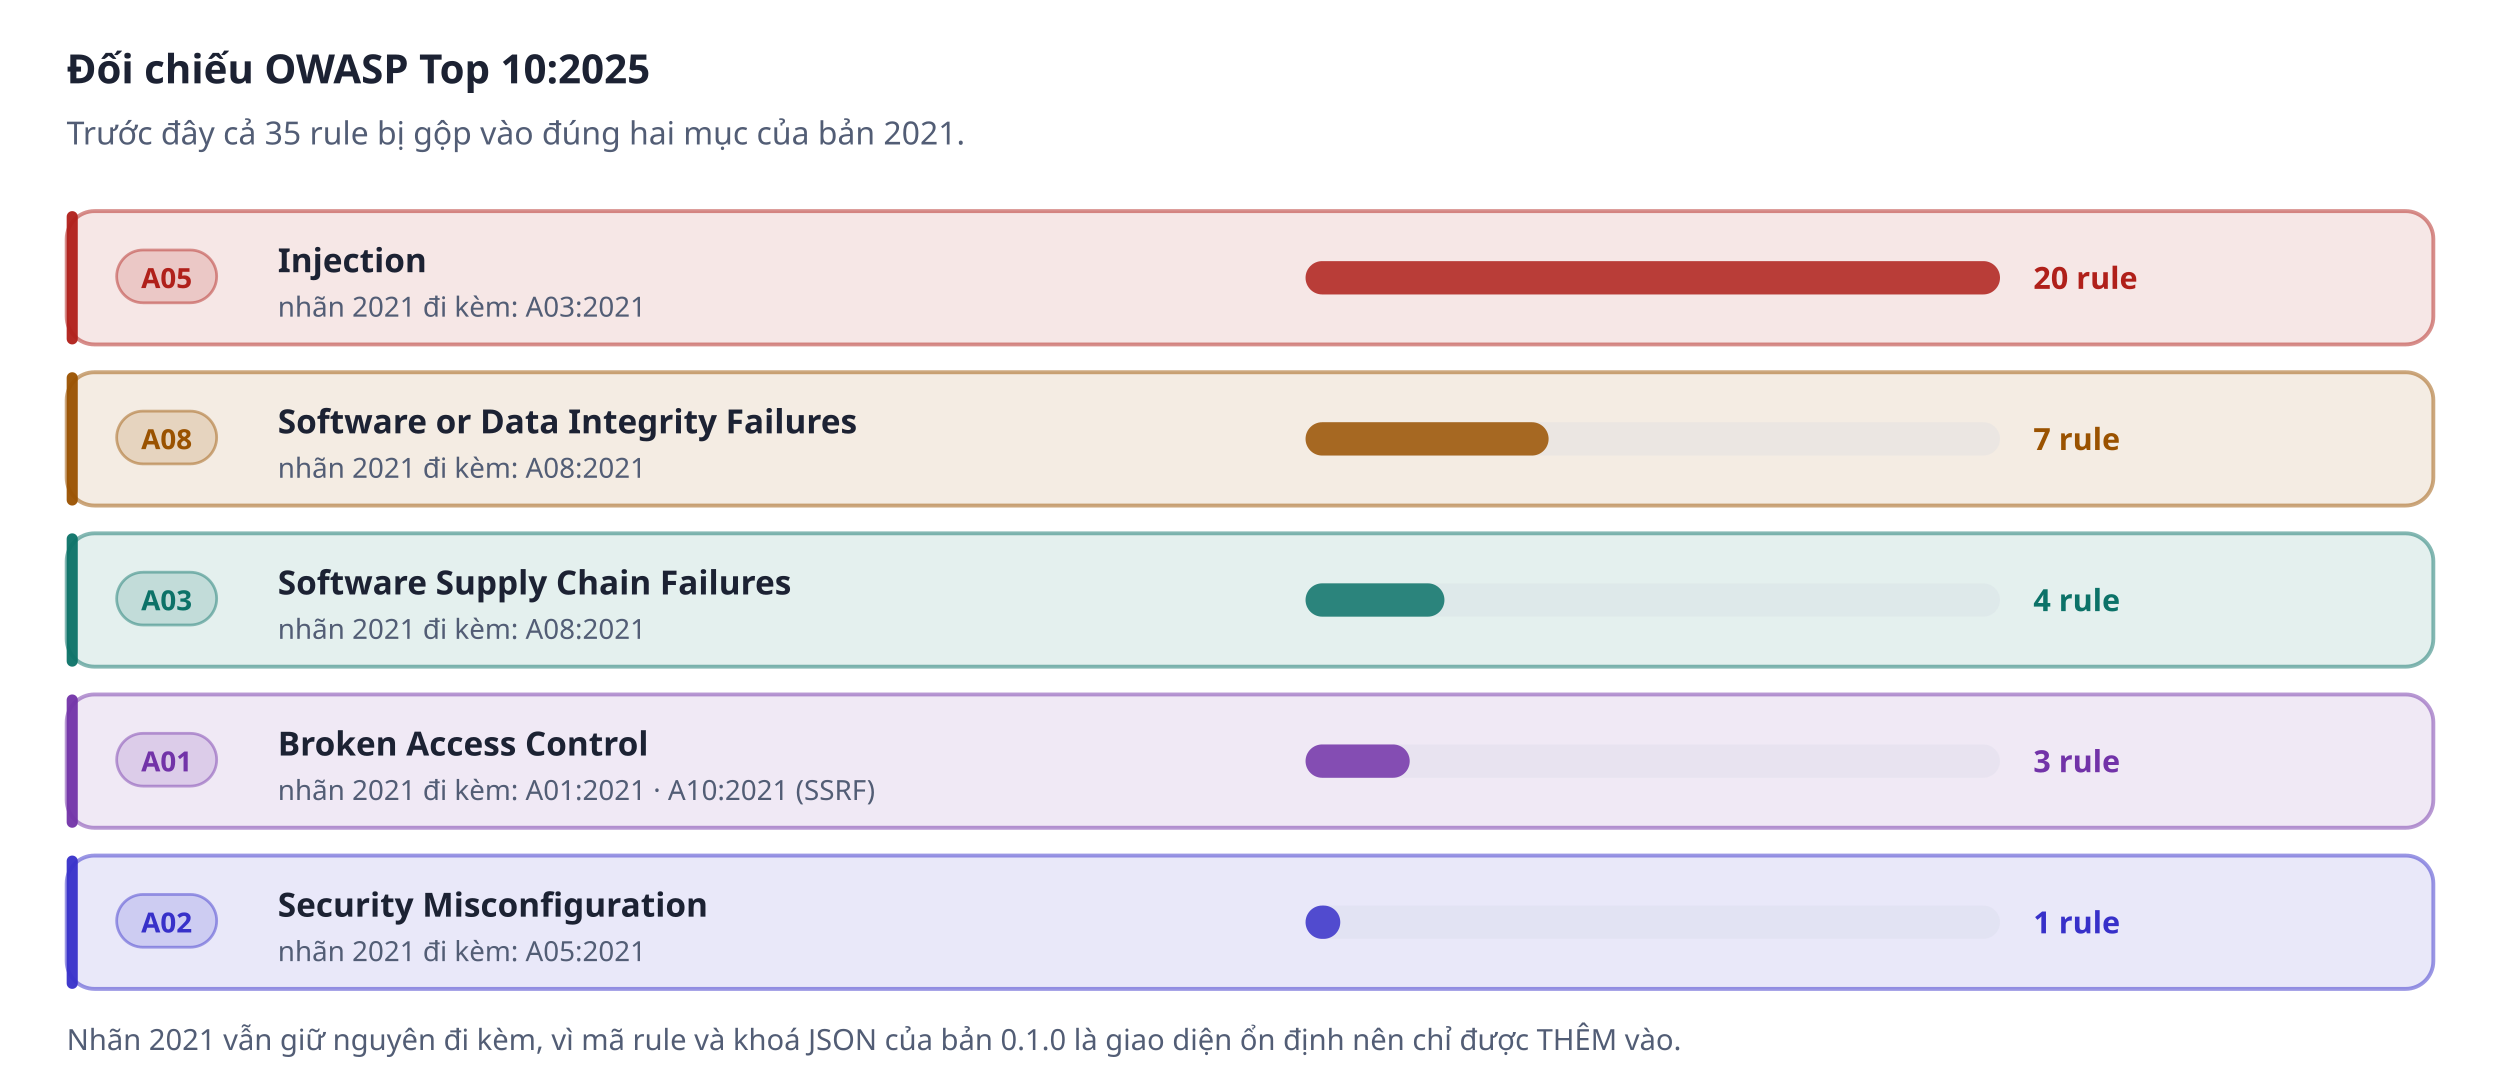
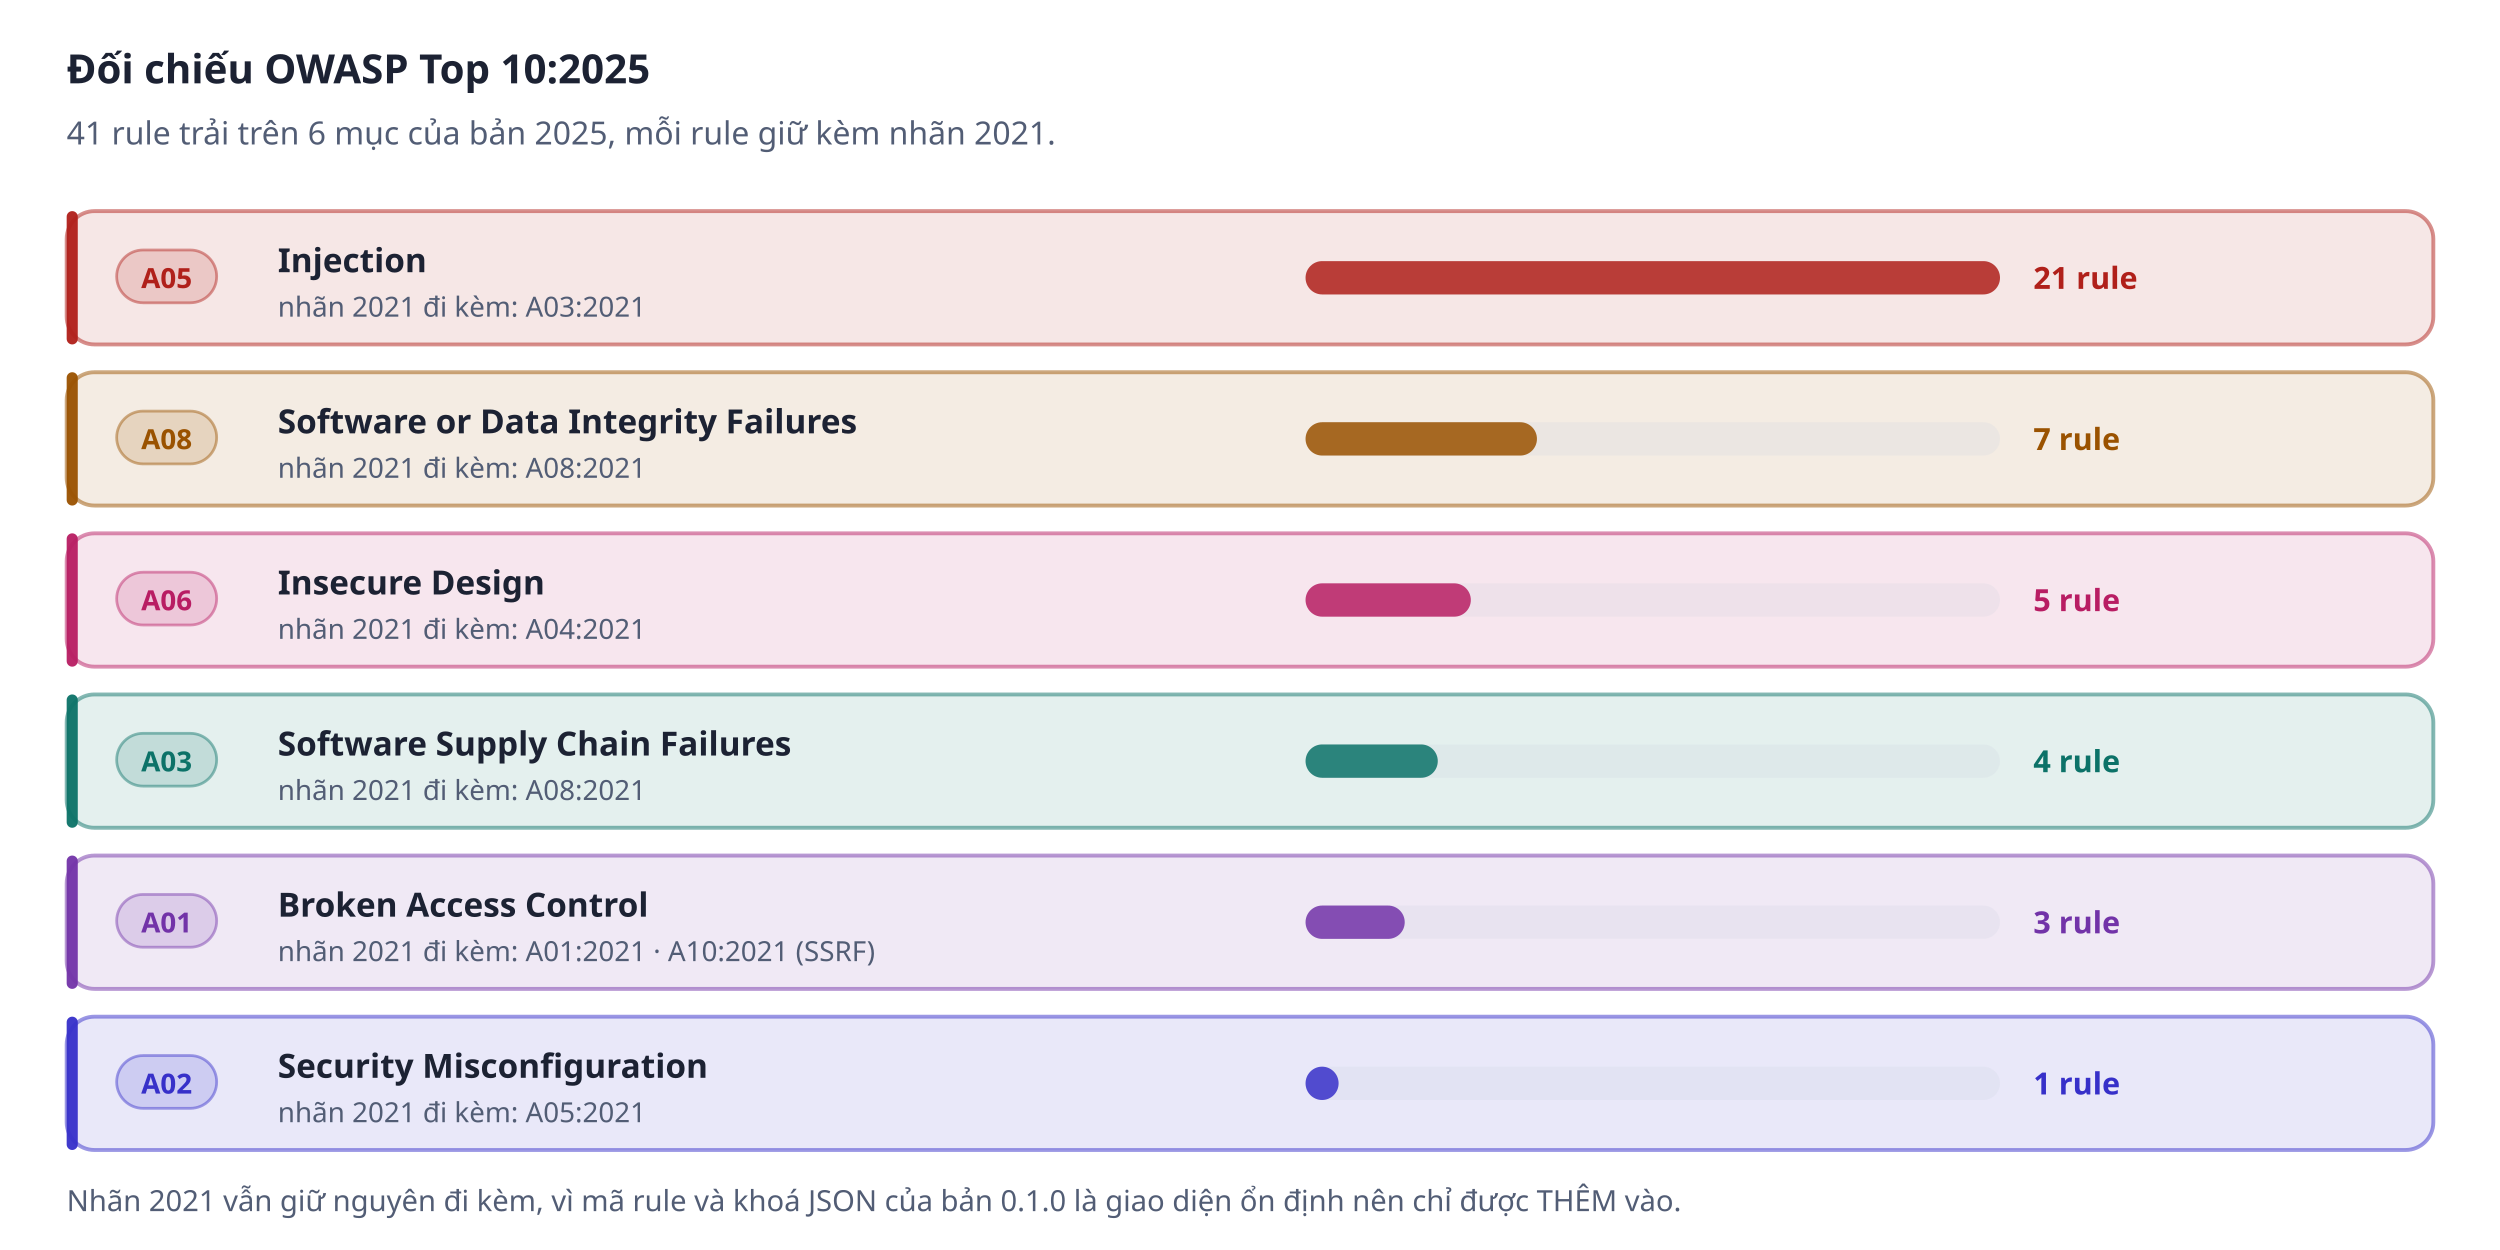
- <svg xmlns="http://www.w3.org/2000/svg" viewBox="0 0 900 392" width="900" height="392" role="img">
+ <svg xmlns="http://www.w3.org/2000/svg" viewBox="0 0 900 450" width="900" height="450" role="img">
  <defs>
    <marker id="alight" viewBox="0 0 10 10" refX="9" refY="5" markerWidth="6" markerHeight="6" orient="auto-start-reverse">
      <path d="M 0 0 L 10 5 L 0 10 z" fill="#525d75" opacity="0.75" />
    </marker>
  </defs>
  <text x="24" y="30" font-family="Segoe UI, system-ui, -apple-system, sans-serif" font-size="14.5" fill="#1c2233" text-anchor="start" font-weight="700">Đối chiếu OWASP Top 10:2025</text>
-   <text x="24" y="52" font-family="Segoe UI, system-ui, -apple-system, sans-serif" font-size="11.5" fill="#525d75" text-anchor="start" font-weight="400">Trước đây cả 35 rule bị gộp vào đúng hai mục của bản 2021.</text>
+   <text x="24" y="52" font-family="Segoe UI, system-ui, -apple-system, sans-serif" font-size="11.5" fill="#525d75" text-anchor="start" font-weight="400">41 rule trải trên 6 mục của bản 2025, mỗi rule giữ kèm nhãn 2021.</text>
  <rect x="24" y="76" width="852" height="48" rx="10" fill="#b0201a" opacity="0.11" />
  <rect x="24" y="76" width="852" height="48" rx="10" fill="none" stroke="#b0201a" stroke-width="1.4" opacity="0.50" />
  <rect x="24" y="76" width="4" height="48" rx="2" fill="#b0201a" opacity="0.95" />
  <rect x="42" y="90" width="36" height="19" rx="9.5" fill="#b0201a" opacity="0.16" />
  <rect x="42" y="90" width="36" height="19" rx="9.5" fill="none" stroke="#b0201a" stroke-width="1" opacity="0.45" />
  <text x="60" y="103.7" font-family="Segoe UI, system-ui, -apple-system, sans-serif" font-size="10" fill="#b0201a" text-anchor="middle" font-weight="700">A05</text>
  <text x="100" y="98" font-family="Segoe UI, system-ui, -apple-system, sans-serif" font-size="12" fill="#1c2233" text-anchor="start" font-weight="700">Injection</text>
  <text x="100" y="114" font-family="Segoe UI, system-ui, -apple-system, sans-serif" font-size="10" fill="#525d75" text-anchor="start" font-weight="400">nhãn 2021 đi kèm: A03:2021</text>
  <rect x="470" y="94" width="250" height="12" rx="6.0" fill="#c9cfdd" opacity="0.20" />
  <rect x="470" y="94" width="250" height="12" rx="6" fill="#b0201a" opacity="0.85" />
-   <text x="732" y="104" font-family="Segoe UI, system-ui, -apple-system, sans-serif" font-size="11" fill="#b0201a" text-anchor="start" font-weight="700">20 rule</text>
+   <text x="732" y="104" font-family="Segoe UI, system-ui, -apple-system, sans-serif" font-size="11" fill="#b0201a" text-anchor="start" font-weight="700">21 rule</text>
  <rect x="24" y="134" width="852" height="48" rx="10" fill="#9a5200" opacity="0.11" />
  <rect x="24" y="134" width="852" height="48" rx="10" fill="none" stroke="#9a5200" stroke-width="1.4" opacity="0.50" />
  <rect x="24" y="134" width="4" height="48" rx="2" fill="#9a5200" opacity="0.95" />
  <rect x="42" y="148" width="36" height="19" rx="9.5" fill="#9a5200" opacity="0.16" />
  <rect x="42" y="148" width="36" height="19" rx="9.5" fill="none" stroke="#9a5200" stroke-width="1" opacity="0.45" />
  <text x="60" y="161.7" font-family="Segoe UI, system-ui, -apple-system, sans-serif" font-size="10" fill="#9a5200" text-anchor="middle" font-weight="700">A08</text>
  <text x="100" y="156" font-family="Segoe UI, system-ui, -apple-system, sans-serif" font-size="12" fill="#1c2233" text-anchor="start" font-weight="700">Software or Data Integrity Failures</text>
  <text x="100" y="172" font-family="Segoe UI, system-ui, -apple-system, sans-serif" font-size="10" fill="#525d75" text-anchor="start" font-weight="400">nhãn 2021 đi kèm: A08:2021</text>
  <rect x="470" y="152" width="250" height="12" rx="6.0" fill="#c9cfdd" opacity="0.20" />
-   <rect x="470" y="152" width="87.5" height="12" rx="6" fill="#9a5200" opacity="0.85" />
+   <rect x="470" y="152" width="83.3" height="12" rx="6" fill="#9a5200" opacity="0.85" />
  <text x="732" y="162" font-family="Segoe UI, system-ui, -apple-system, sans-serif" font-size="11" fill="#9a5200" text-anchor="start" font-weight="700">7 rule</text>
-   <rect x="24" y="192" width="852" height="48" rx="10" fill="#0c7268" opacity="0.11" />
-   <rect x="24" y="192" width="852" height="48" rx="10" fill="none" stroke="#0c7268" stroke-width="1.4" opacity="0.50" />
-   <rect x="24" y="192" width="4" height="48" rx="2" fill="#0c7268" opacity="0.95" />
-   <rect x="42" y="206" width="36" height="19" rx="9.5" fill="#0c7268" opacity="0.16" />
-   <rect x="42" y="206" width="36" height="19" rx="9.5" fill="none" stroke="#0c7268" stroke-width="1" opacity="0.45" />
-   <text x="60" y="219.7" font-family="Segoe UI, system-ui, -apple-system, sans-serif" font-size="10" fill="#0c7268" text-anchor="middle" font-weight="700">A03</text>
-   <text x="100" y="214" font-family="Segoe UI, system-ui, -apple-system, sans-serif" font-size="12" fill="#1c2233" text-anchor="start" font-weight="700">Software Supply Chain Failures</text>
-   <text x="100" y="230" font-family="Segoe UI, system-ui, -apple-system, sans-serif" font-size="10" fill="#525d75" text-anchor="start" font-weight="400">nhãn 2021 đi kèm: A08:2021</text>
+   <rect x="24" y="192" width="852" height="48" rx="10" fill="#b81d63" opacity="0.11" />
+   <rect x="24" y="192" width="852" height="48" rx="10" fill="none" stroke="#b81d63" stroke-width="1.4" opacity="0.50" />
+   <rect x="24" y="192" width="4" height="48" rx="2" fill="#b81d63" opacity="0.95" />
+   <rect x="42" y="206" width="36" height="19" rx="9.5" fill="#b81d63" opacity="0.16" />
+   <rect x="42" y="206" width="36" height="19" rx="9.5" fill="none" stroke="#b81d63" stroke-width="1" opacity="0.45" />
+   <text x="60" y="219.7" font-family="Segoe UI, system-ui, -apple-system, sans-serif" font-size="10" fill="#b81d63" text-anchor="middle" font-weight="700">A06</text>
+   <text x="100" y="214" font-family="Segoe UI, system-ui, -apple-system, sans-serif" font-size="12" fill="#1c2233" text-anchor="start" font-weight="700">Insecure Design</text>
+   <text x="100" y="230" font-family="Segoe UI, system-ui, -apple-system, sans-serif" font-size="10" fill="#525d75" text-anchor="start" font-weight="400">nhãn 2021 đi kèm: A04:2021</text>
  <rect x="470" y="210" width="250" height="12" rx="6.0" fill="#c9cfdd" opacity="0.20" />
-   <rect x="470" y="210" width="50" height="12" rx="6" fill="#0c7268" opacity="0.85" />
-   <text x="732" y="220" font-family="Segoe UI, system-ui, -apple-system, sans-serif" font-size="11" fill="#0c7268" text-anchor="start" font-weight="700">4 rule</text>
-   <rect x="24" y="250" width="852" height="48" rx="10" fill="#7233a8" opacity="0.11" />
-   <rect x="24" y="250" width="852" height="48" rx="10" fill="none" stroke="#7233a8" stroke-width="1.4" opacity="0.50" />
-   <rect x="24" y="250" width="4" height="48" rx="2" fill="#7233a8" opacity="0.95" />
-   <rect x="42" y="264" width="36" height="19" rx="9.5" fill="#7233a8" opacity="0.16" />
-   <rect x="42" y="264" width="36" height="19" rx="9.5" fill="none" stroke="#7233a8" stroke-width="1" opacity="0.45" />
-   <text x="60" y="277.7" font-family="Segoe UI, system-ui, -apple-system, sans-serif" font-size="10" fill="#7233a8" text-anchor="middle" font-weight="700">A01</text>
-   <text x="100" y="272" font-family="Segoe UI, system-ui, -apple-system, sans-serif" font-size="12" fill="#1c2233" text-anchor="start" font-weight="700">Broken Access Control</text>
-   <text x="100" y="288" font-family="Segoe UI, system-ui, -apple-system, sans-serif" font-size="10" fill="#525d75" text-anchor="start" font-weight="400">nhãn 2021 đi kèm: A01:2021 · A10:2021 (SSRF)</text>
+   <rect x="470" y="210" width="59.5" height="12" rx="6" fill="#b81d63" opacity="0.85" />
+   <text x="732" y="220" font-family="Segoe UI, system-ui, -apple-system, sans-serif" font-size="11" fill="#b81d63" text-anchor="start" font-weight="700">5 rule</text>
+   <rect x="24" y="250" width="852" height="48" rx="10" fill="#0c7268" opacity="0.11" />
+   <rect x="24" y="250" width="852" height="48" rx="10" fill="none" stroke="#0c7268" stroke-width="1.4" opacity="0.50" />
+   <rect x="24" y="250" width="4" height="48" rx="2" fill="#0c7268" opacity="0.95" />
+   <rect x="42" y="264" width="36" height="19" rx="9.5" fill="#0c7268" opacity="0.16" />
+   <rect x="42" y="264" width="36" height="19" rx="9.5" fill="none" stroke="#0c7268" stroke-width="1" opacity="0.45" />
+   <text x="60" y="277.7" font-family="Segoe UI, system-ui, -apple-system, sans-serif" font-size="10" fill="#0c7268" text-anchor="middle" font-weight="700">A03</text>
+   <text x="100" y="272" font-family="Segoe UI, system-ui, -apple-system, sans-serif" font-size="12" fill="#1c2233" text-anchor="start" font-weight="700">Software Supply Chain Failures</text>
+   <text x="100" y="288" font-family="Segoe UI, system-ui, -apple-system, sans-serif" font-size="10" fill="#525d75" text-anchor="start" font-weight="400">nhãn 2021 đi kèm: A08:2021</text>
  <rect x="470" y="268" width="250" height="12" rx="6.0" fill="#c9cfdd" opacity="0.20" />
-   <rect x="470" y="268" width="37.5" height="12" rx="6" fill="#7233a8" opacity="0.85" />
-   <text x="732" y="278" font-family="Segoe UI, system-ui, -apple-system, sans-serif" font-size="11" fill="#7233a8" text-anchor="start" font-weight="700">3 rule</text>
-   <rect x="24" y="308" width="852" height="48" rx="10" fill="#3730c9" opacity="0.11" />
-   <rect x="24" y="308" width="852" height="48" rx="10" fill="none" stroke="#3730c9" stroke-width="1.4" opacity="0.50" />
-   <rect x="24" y="308" width="4" height="48" rx="2" fill="#3730c9" opacity="0.95" />
-   <rect x="42" y="322" width="36" height="19" rx="9.5" fill="#3730c9" opacity="0.16" />
-   <rect x="42" y="322" width="36" height="19" rx="9.5" fill="none" stroke="#3730c9" stroke-width="1" opacity="0.45" />
-   <text x="60" y="335.7" font-family="Segoe UI, system-ui, -apple-system, sans-serif" font-size="10" fill="#3730c9" text-anchor="middle" font-weight="700">A02</text>
-   <text x="100" y="330" font-family="Segoe UI, system-ui, -apple-system, sans-serif" font-size="12" fill="#1c2233" text-anchor="start" font-weight="700">Security Misconfiguration</text>
-   <text x="100" y="346" font-family="Segoe UI, system-ui, -apple-system, sans-serif" font-size="10" fill="#525d75" text-anchor="start" font-weight="400">nhãn 2021 đi kèm: A05:2021</text>
+   <rect x="470" y="268" width="47.6" height="12" rx="6" fill="#0c7268" opacity="0.85" />
+   <text x="732" y="278" font-family="Segoe UI, system-ui, -apple-system, sans-serif" font-size="11" fill="#0c7268" text-anchor="start" font-weight="700">4 rule</text>
+   <rect x="24" y="308" width="852" height="48" rx="10" fill="#7233a8" opacity="0.11" />
+   <rect x="24" y="308" width="852" height="48" rx="10" fill="none" stroke="#7233a8" stroke-width="1.4" opacity="0.50" />
+   <rect x="24" y="308" width="4" height="48" rx="2" fill="#7233a8" opacity="0.95" />
+   <rect x="42" y="322" width="36" height="19" rx="9.5" fill="#7233a8" opacity="0.16" />
+   <rect x="42" y="322" width="36" height="19" rx="9.5" fill="none" stroke="#7233a8" stroke-width="1" opacity="0.45" />
+   <text x="60" y="335.7" font-family="Segoe UI, system-ui, -apple-system, sans-serif" font-size="10" fill="#7233a8" text-anchor="middle" font-weight="700">A01</text>
+   <text x="100" y="330" font-family="Segoe UI, system-ui, -apple-system, sans-serif" font-size="12" fill="#1c2233" text-anchor="start" font-weight="700">Broken Access Control</text>
+   <text x="100" y="346" font-family="Segoe UI, system-ui, -apple-system, sans-serif" font-size="10" fill="#525d75" text-anchor="start" font-weight="400">nhãn 2021 đi kèm: A01:2021 · A10:2021 (SSRF)</text>
  <rect x="470" y="326" width="250" height="12" rx="6.0" fill="#c9cfdd" opacity="0.20" />
-   <rect x="470" y="326" width="12.5" height="12" rx="6" fill="#3730c9" opacity="0.85" />
-   <text x="732" y="336" font-family="Segoe UI, system-ui, -apple-system, sans-serif" font-size="11" fill="#3730c9" text-anchor="start" font-weight="700">1 rule</text>
-   <text x="24" y="378" font-family="Segoe UI, system-ui, -apple-system, sans-serif" font-size="10.5" fill="#525d75" text-anchor="start" font-weight="400">Nhãn 2021 vẫn giữ nguyên đi kèm, vì mã rule và khoá JSON của bản 0.1.0 là giao diện ổn định nên chỉ được THÊM vào.</text>
+   <rect x="470" y="326" width="35.7" height="12" rx="6" fill="#7233a8" opacity="0.85" />
+   <text x="732" y="336" font-family="Segoe UI, system-ui, -apple-system, sans-serif" font-size="11" fill="#7233a8" text-anchor="start" font-weight="700">3 rule</text>
+   <rect x="24" y="366" width="852" height="48" rx="10" fill="#3730c9" opacity="0.11" />
+   <rect x="24" y="366" width="852" height="48" rx="10" fill="none" stroke="#3730c9" stroke-width="1.4" opacity="0.50" />
+   <rect x="24" y="366" width="4" height="48" rx="2" fill="#3730c9" opacity="0.95" />
+   <rect x="42" y="380" width="36" height="19" rx="9.5" fill="#3730c9" opacity="0.16" />
+   <rect x="42" y="380" width="36" height="19" rx="9.5" fill="none" stroke="#3730c9" stroke-width="1" opacity="0.45" />
+   <text x="60" y="393.7" font-family="Segoe UI, system-ui, -apple-system, sans-serif" font-size="10" fill="#3730c9" text-anchor="middle" font-weight="700">A02</text>
+   <text x="100" y="388" font-family="Segoe UI, system-ui, -apple-system, sans-serif" font-size="12" fill="#1c2233" text-anchor="start" font-weight="700">Security Misconfiguration</text>
+   <text x="100" y="404" font-family="Segoe UI, system-ui, -apple-system, sans-serif" font-size="10" fill="#525d75" text-anchor="start" font-weight="400">nhãn 2021 đi kèm: A05:2021</text>
+   <rect x="470" y="384" width="250" height="12" rx="6.0" fill="#c9cfdd" opacity="0.20" />
+   <rect x="470" y="384" width="11.9" height="12" rx="6" fill="#3730c9" opacity="0.85" />
+   <text x="732" y="394" font-family="Segoe UI, system-ui, -apple-system, sans-serif" font-size="11" fill="#3730c9" text-anchor="start" font-weight="700">1 rule</text>
+   <text x="24" y="436" font-family="Segoe UI, system-ui, -apple-system, sans-serif" font-size="10.5" fill="#525d75" text-anchor="start" font-weight="400">Nhãn 2021 vẫn giữ nguyên đi kèm, vì mã rule và khoá JSON của bản 0.1.0 là giao diện ổn định nên chỉ được THÊM vào.</text>
</svg>
